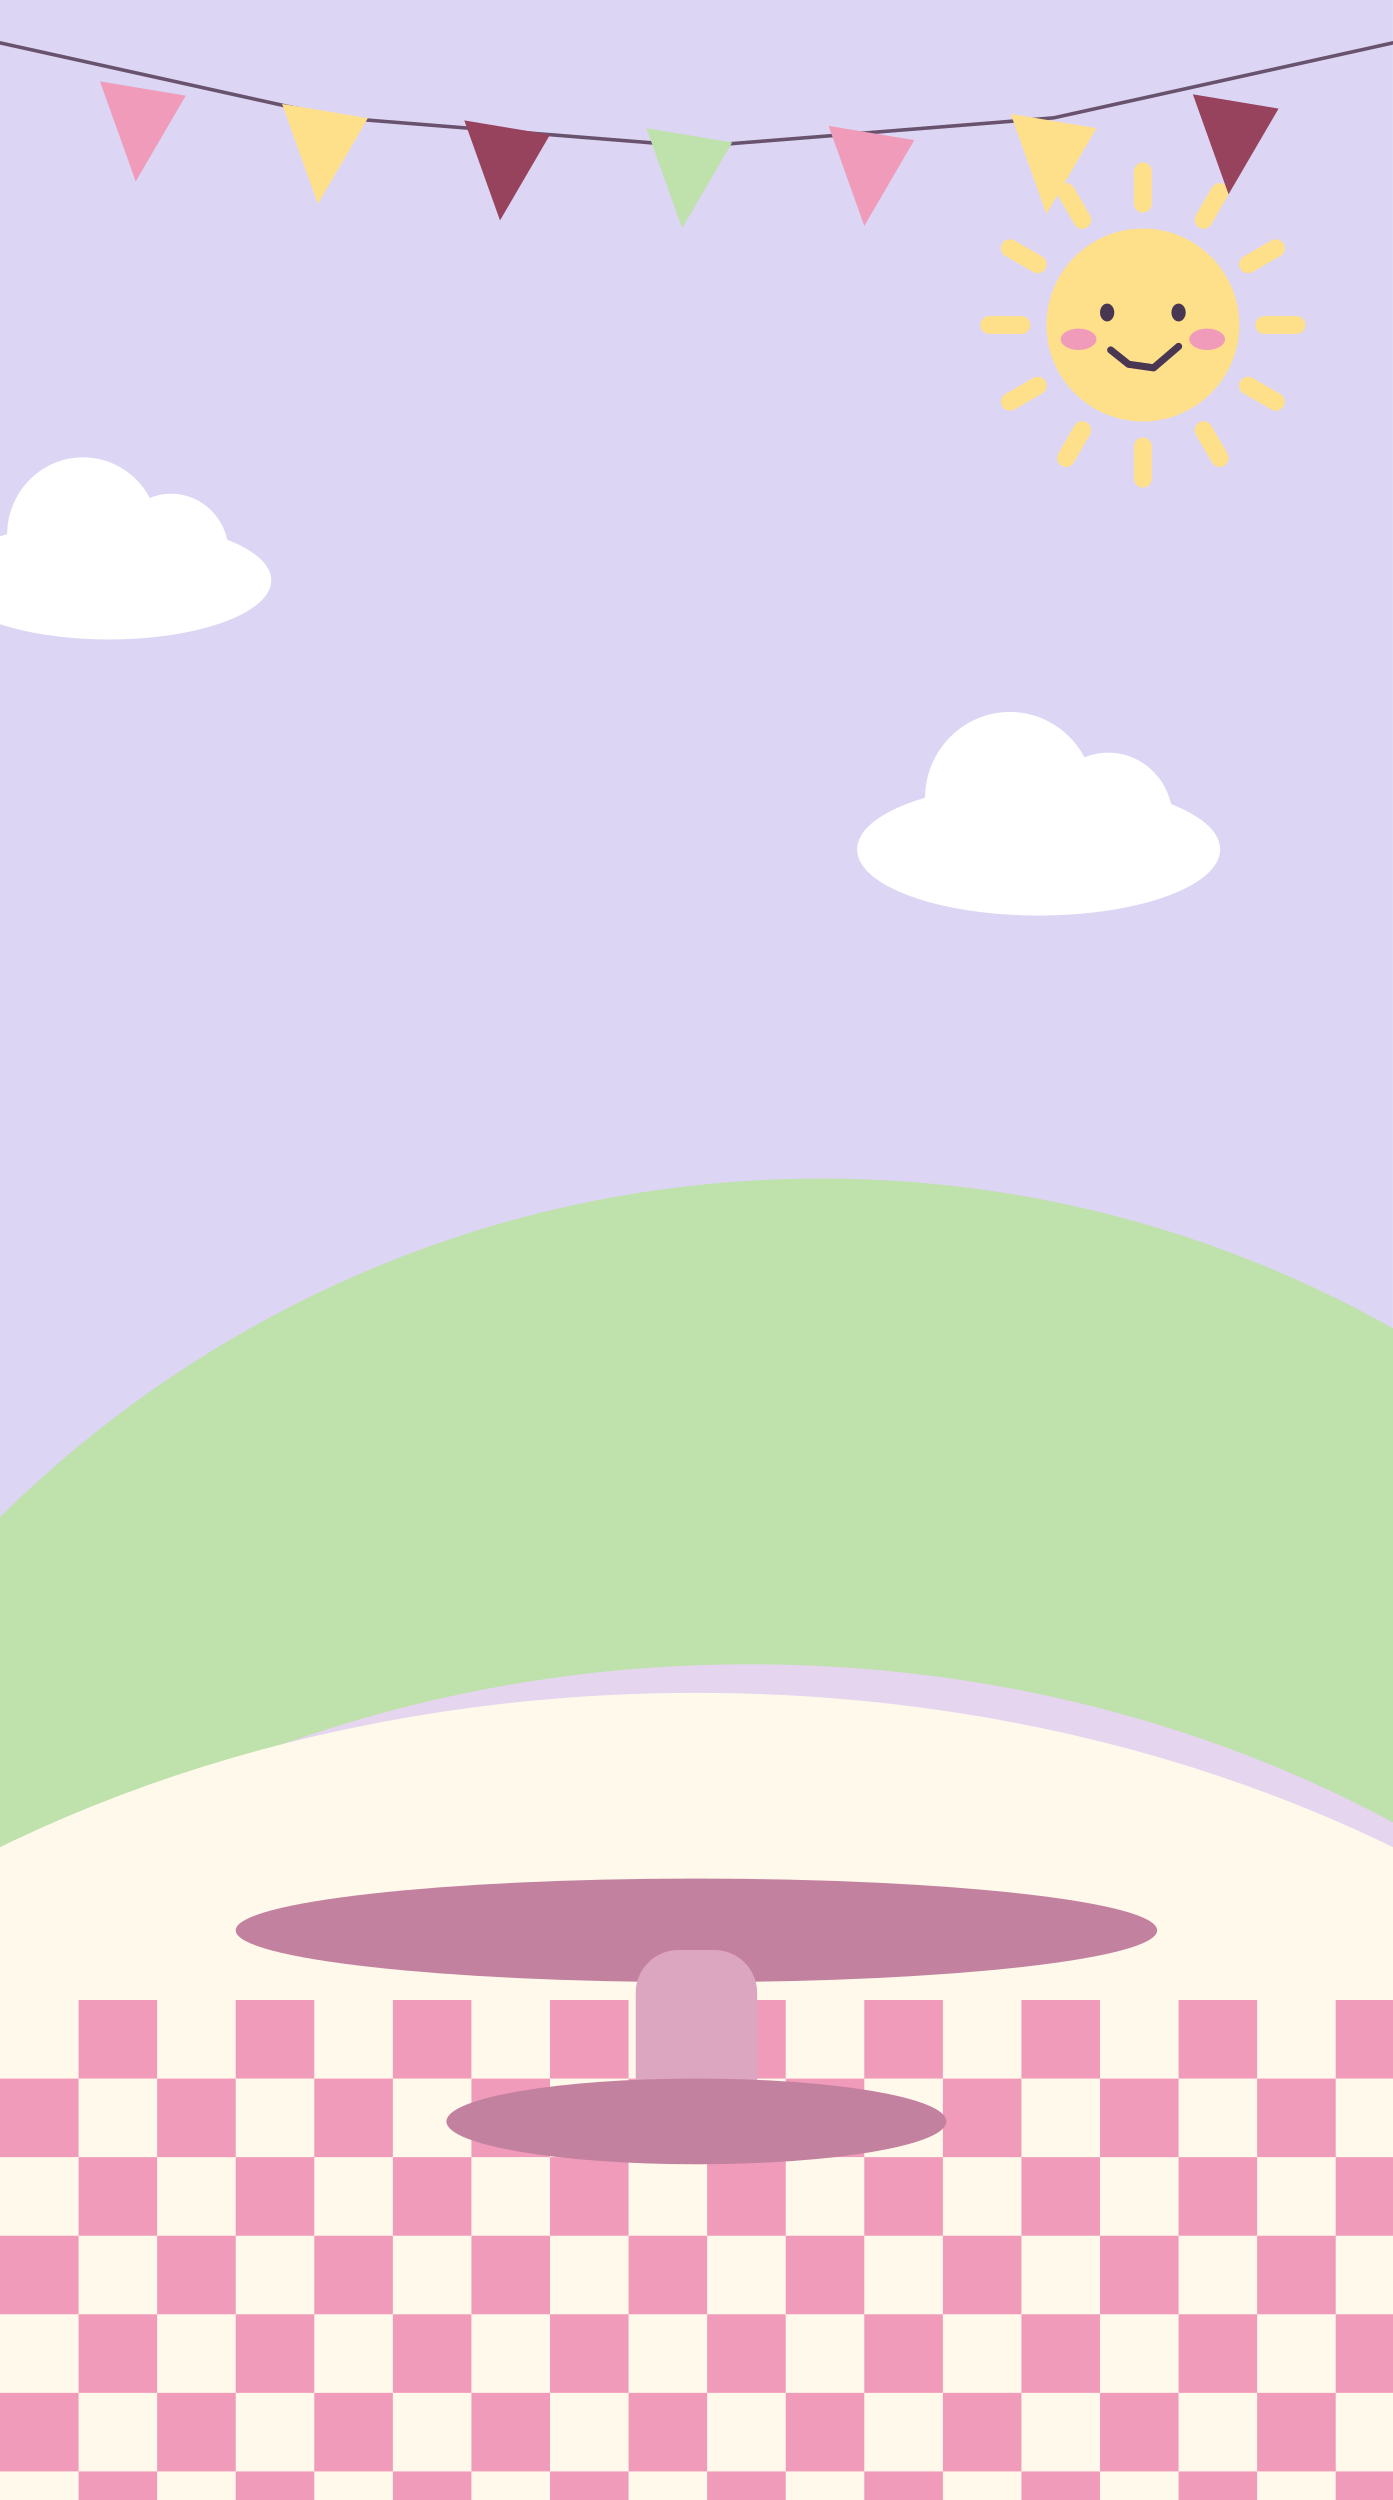
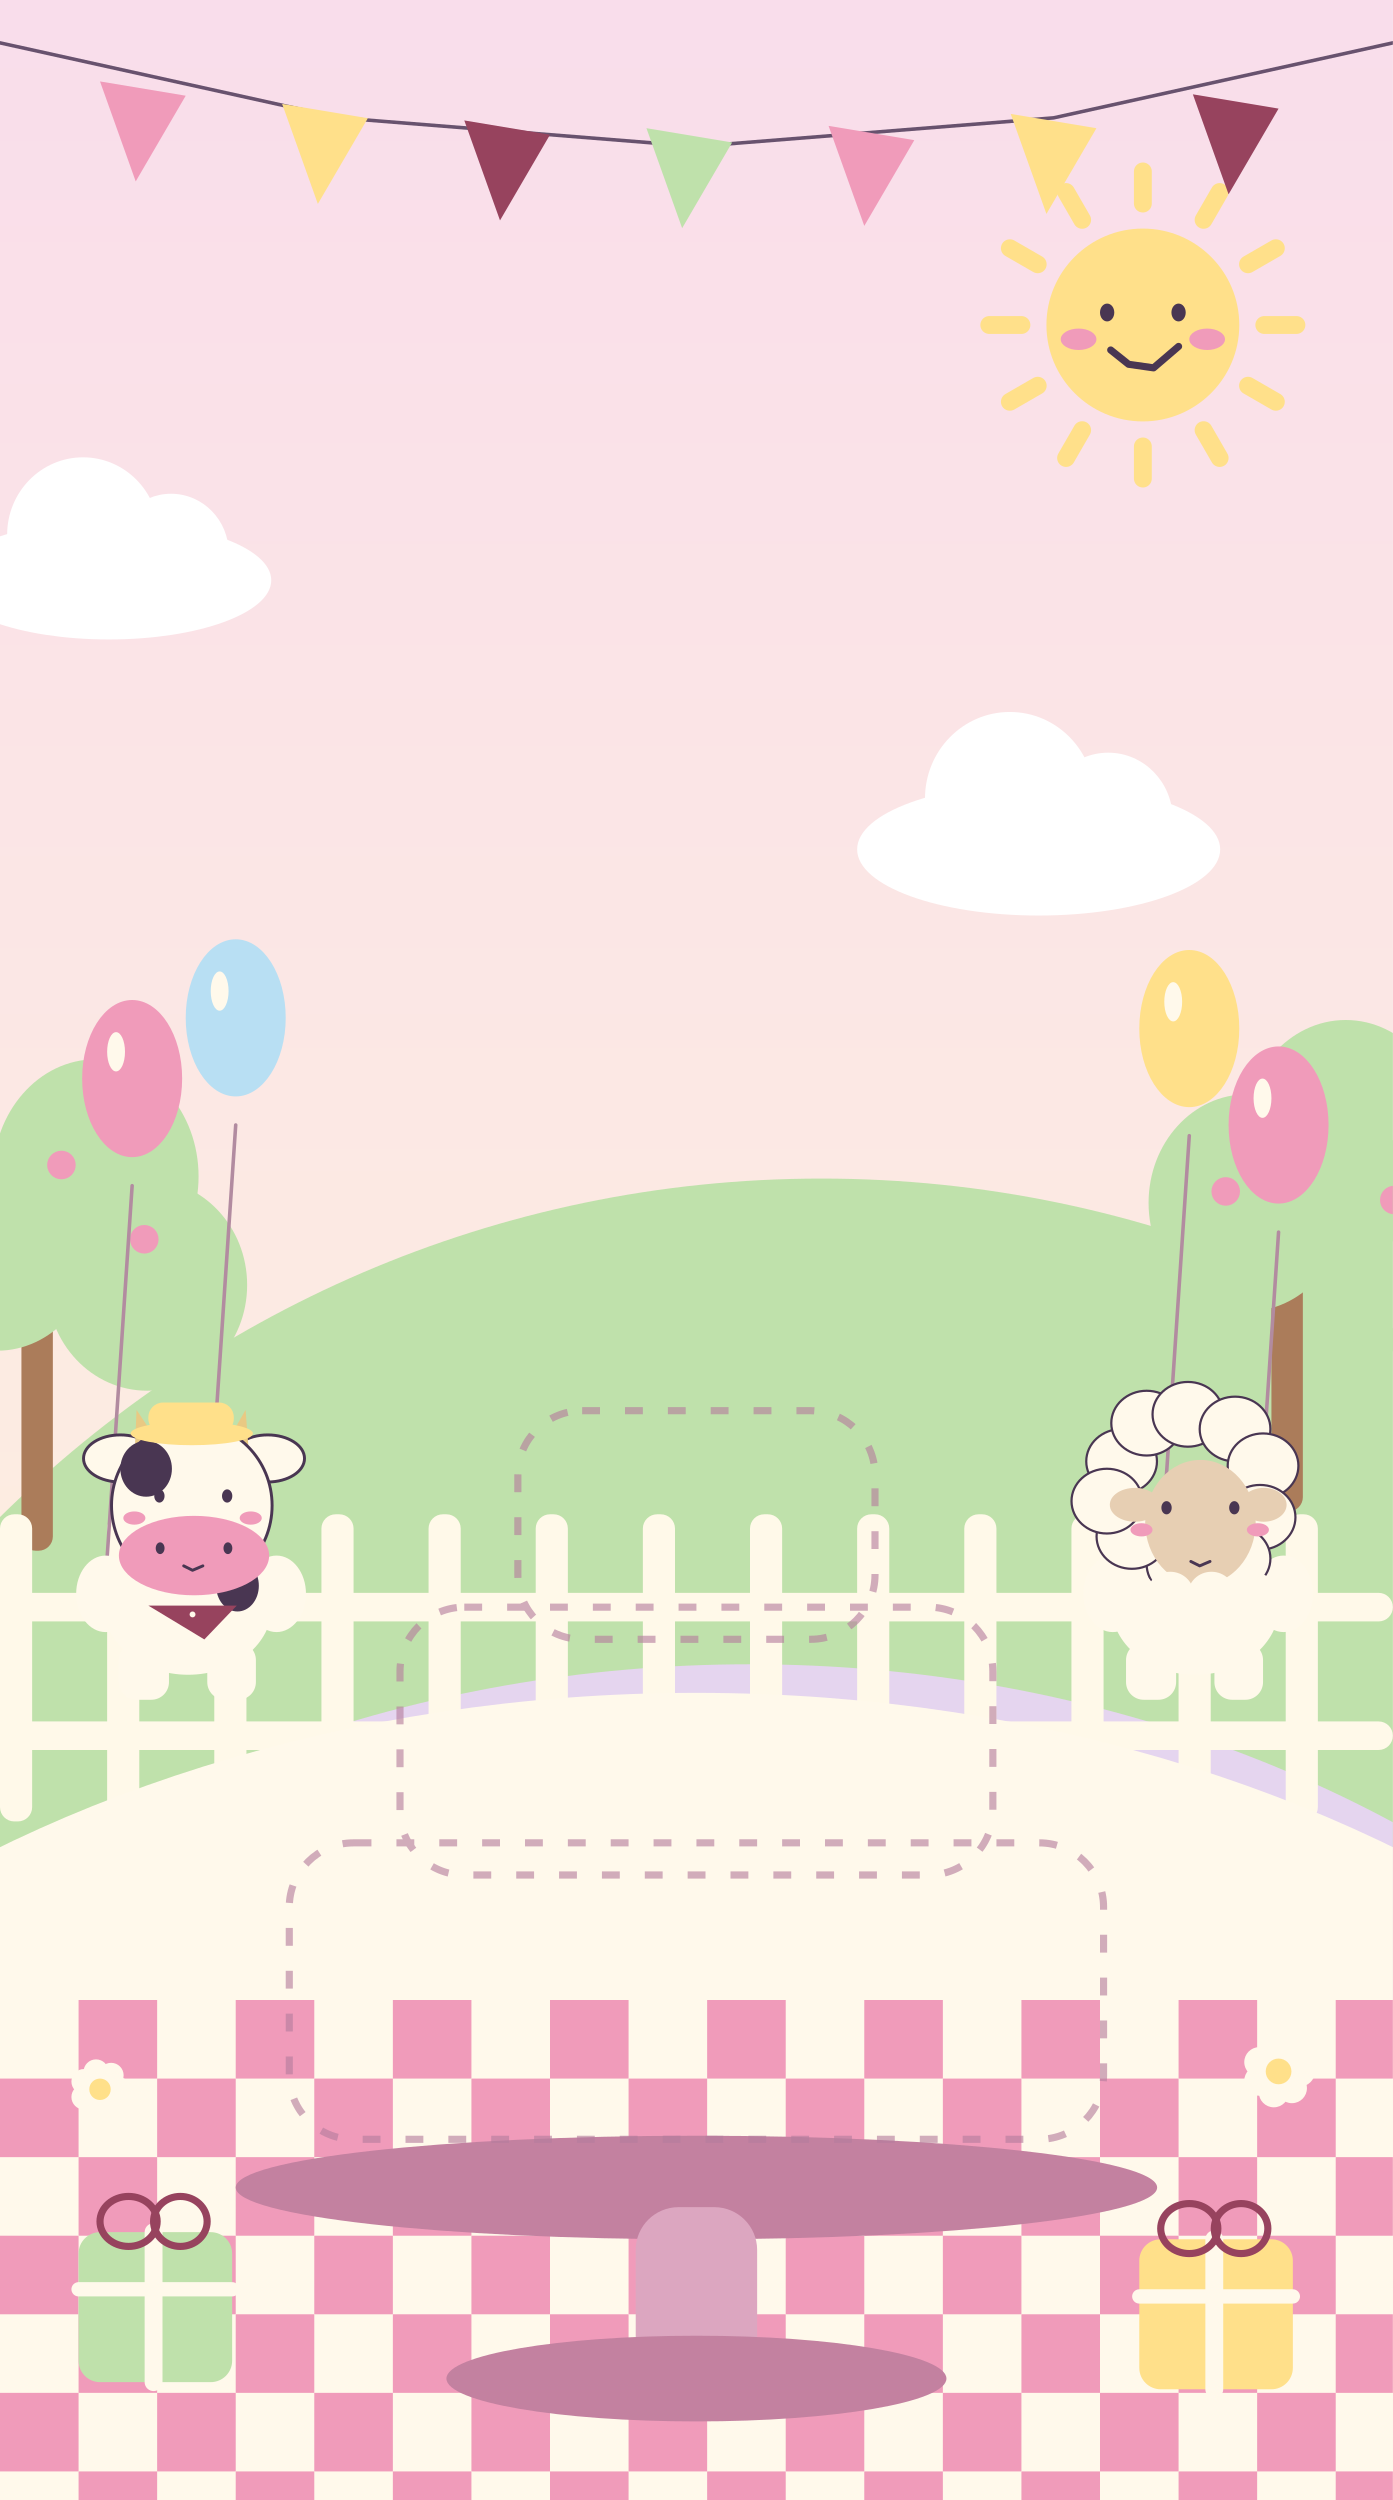
- <svg xmlns="http://www.w3.org/2000/svg" viewBox="0 0 390 700" role="img" aria-labelledby="titulo">
+ <svg xmlns="http://www.w3.org/2000/svg" viewBox="0 0 390 700" role="img" aria-labelledby="titulo" overflow="hidden">
  <g id="ceu">
    <g id="sky">
-       <rect x="0" y="0" width="390" height="700" rx="0" fill="#DCD5F4" stroke="none" stroke-width="2" />
+       <rect x="0" y="0" width="390" height="700" rx="0" fill="url(#fundo-celeste-6)" stroke="none" stroke-width="2" />
    </g>
    <g id="sun">
      <polyline points="354.00,91.00 363.00,91.00" fill="none" stroke="#FFE08A" stroke-width="5" stroke-linecap="round" stroke-linejoin="round" />
      <polyline points="349.44,108.00 357.24,112.50" fill="none" stroke="#FFE08A" stroke-width="5" stroke-linecap="round" stroke-linejoin="round" />
      <polyline points="337.00,120.44 341.50,128.24" fill="none" stroke="#FFE08A" stroke-width="5" stroke-linecap="round" stroke-linejoin="round" />
      <polyline points="320.00,125.00 320.00,134.00" fill="none" stroke="#FFE08A" stroke-width="5" stroke-linecap="round" stroke-linejoin="round" />
      <polyline points="303.00,120.44 298.50,128.24" fill="none" stroke="#FFE08A" stroke-width="5" stroke-linecap="round" stroke-linejoin="round" />
      <polyline points="290.56,108.00 282.76,112.50" fill="none" stroke="#FFE08A" stroke-width="5" stroke-linecap="round" stroke-linejoin="round" />
      <polyline points="286.00,91.00 277.00,91.00" fill="none" stroke="#FFE08A" stroke-width="5" stroke-linecap="round" stroke-linejoin="round" />
      <polyline points="290.56,74.00 282.76,69.50" fill="none" stroke="#FFE08A" stroke-width="5" stroke-linecap="round" stroke-linejoin="round" />
      <polyline points="303.00,61.56 298.50,53.76" fill="none" stroke="#FFE08A" stroke-width="5" stroke-linecap="round" stroke-linejoin="round" />
      <polyline points="320.00,57.00 320.00,48.00" fill="none" stroke="#FFE08A" stroke-width="5" stroke-linecap="round" stroke-linejoin="round" />
      <polyline points="337.00,61.56 341.50,53.76" fill="none" stroke="#FFE08A" stroke-width="5" stroke-linecap="round" stroke-linejoin="round" />
      <polyline points="349.44,74.00 357.24,69.50" fill="none" stroke="#FFE08A" stroke-width="5" stroke-linecap="round" stroke-linejoin="round" />
      <ellipse cx="320.0" cy="91.0" rx="27.0" ry="27.0" fill="#FFE08A" stroke="none" stroke-width="2" />
    </g>
    <g id="sun-face">
      <ellipse cx="310.0" cy="87.5" rx="2.0" ry="2.5" fill="#493652" stroke="none" stroke-width="2" />
      <ellipse cx="330.0" cy="87.5" rx="2.0" ry="2.5" fill="#493652" stroke="none" stroke-width="2" />
      <polyline points="311.00,98.00 316.00,102.00 323.00,103.00 330.00,97.00" fill="none" stroke="#493652" stroke-width="2" stroke-linecap="round" stroke-linejoin="round" />
      <ellipse cx="302.0" cy="95.0" rx="5.0" ry="3.0" fill="#F09BBA" stroke="none" stroke-width="2" />
      <ellipse cx="338.0" cy="95.0" rx="5.0" ry="3.0" fill="#F09BBA" stroke="none" stroke-width="2" />
    </g>
    <g id="cloud-left">
      <ellipse cx="30.475" cy="162.475" rx="45.475" ry="16.575" fill="#FFFFFF" stroke="none" stroke-width="1.7" />
      <ellipse cx="23.25" cy="149.725" rx="21.25" ry="21.675" fill="#FFFFFF" stroke="none" stroke-width="1.7" />
      <ellipse cx="47.9" cy="154.825" rx="16.15" ry="16.575" fill="#FFFFFF" stroke="none" stroke-width="1.7" />
    </g>
    <g id="cloud-right">
      <ellipse cx="290.825" cy="237.825" rx="50.825" ry="18.525" fill="#FFFFFF" stroke="none" stroke-width="1.9" />
      <ellipse cx="282.75" cy="223.575" rx="23.75" ry="24.225" fill="#FFFFFF" stroke="none" stroke-width="1.9" />
      <ellipse cx="310.3" cy="229.275" rx="18.05" ry="18.525" fill="#FFFFFF" stroke="none" stroke-width="1.9" />
    </g>
    <g id="bunting">
      <polyline points="0.00,12.00 95.00,33.00 195.00,41.00 295.00,33.00 390.00,12.00" fill="none" stroke="#68526E" stroke-width="1" stroke-linecap="round" stroke-linejoin="round" />
      <polygon points="28.00,22.80 52.00,26.80 38.00,50.80" fill="#F09BBA" stroke="none" stroke-width="2" stroke-linejoin="round" />
      <polygon points="79.00,29.10 103.00,33.10 89.00,57.10" fill="#FFE08A" stroke="none" stroke-width="2" stroke-linejoin="round" />
      <polygon points="130.00,33.72 154.00,37.72 140.00,61.72" fill="#97435E" stroke="none" stroke-width="2" stroke-linejoin="round" />
      <polygon points="181.00,35.89 205.00,39.89 191.00,63.89" fill="#BFE1AB" stroke="none" stroke-width="2" stroke-linejoin="round" />
      <polygon points="232.00,35.25 256.00,39.25 242.00,63.25" fill="#F09BBA" stroke="none" stroke-width="2" stroke-linejoin="round" />
      <polygon points="283.00,31.90 307.00,35.90 293.00,59.90" fill="#FFE08A" stroke="none" stroke-width="2" stroke-linejoin="round" />
      <polygon points="334.00,26.41 358.00,30.41 344.00,54.41" fill="#97435E" stroke="none" stroke-width="2" stroke-linejoin="round" />
    </g>
  </g>
  <g id="chao">
    <g id="hill-back">
      <ellipse cx="230.0" cy="665.0" rx="330.0" ry="335.0" fill="#BFE1AB" stroke="none" stroke-width="2" />
    </g>
    <g id="hill-front">
      <ellipse cx="210.0" cy="758.0" rx="340.0" ry="292.0" fill="#E5D5EF" stroke="none" stroke-width="2" />
    </g>
  </g>
  <g id="ambientacao">
    <g id="sunflower-left">
      <polyline points="25.00,575.00 23.14,637.00" fill="none" stroke="#608B4C" stroke-width="3.72" stroke-linecap="round" stroke-linejoin="round" />
      <ellipse cx="14.77" cy="607.55" rx="8.37" ry="4.65" fill="#BFE1AB" stroke="none" stroke-width="1.24" />
      <ellipse cx="34.61" cy="598.87" rx="8.99" ry="4.65" fill="#BFE1AB" stroke="none" stroke-width="1.24" />
      <ellipse cx="39.88" cy="575.0" rx="5.58" ry="8.06" fill="#FFE08A" stroke="none" stroke-width="1.24" />
      <ellipse cx="37.038" cy="583.746" rx="5.58" ry="8.06" fill="#FFE08A" stroke="none" stroke-width="1.24" />
      <ellipse cx="29.598" cy="589.152" rx="5.58" ry="8.06" fill="#FFE08A" stroke="none" stroke-width="1.24" />
      <ellipse cx="20.402" cy="589.152" rx="5.58" ry="8.06" fill="#FFE08A" stroke="none" stroke-width="1.24" />
      <ellipse cx="12.962" cy="583.746" rx="5.58" ry="8.06" fill="#FFE08A" stroke="none" stroke-width="1.24" />
      <ellipse cx="10.12" cy="575.0" rx="5.58" ry="8.06" fill="#FFE08A" stroke="none" stroke-width="1.24" />
      <ellipse cx="12.962" cy="566.254" rx="5.58" ry="8.06" fill="#FFE08A" stroke="none" stroke-width="1.24" />
      <ellipse cx="20.402" cy="560.848" rx="5.58" ry="8.06" fill="#FFE08A" stroke="none" stroke-width="1.24" />
      <ellipse cx="29.598" cy="560.848" rx="5.58" ry="8.06" fill="#FFE08A" stroke="none" stroke-width="1.24" />
      <ellipse cx="37.038" cy="566.254" rx="5.58" ry="8.06" fill="#FFE08A" stroke="none" stroke-width="1.24" />
      <ellipse cx="25.0" cy="575.0" rx="11.16" ry="11.16" fill="#9B663C" stroke="none" stroke-width="1.24" />
      <ellipse cx="21.28" cy="573.45" rx="1.24" ry="1.55" fill="#FFF7D9" stroke="none" stroke-width="1.24" />
      <ellipse cx="28.72" cy="573.45" rx="1.24" ry="1.55" fill="#FFF7D9" stroke="none" stroke-width="1.24" />
      <polyline points="21.28,579.34 25.00,581.20 29.34,578.72" fill="none" stroke="#FFF7D9" stroke-width="1.24" stroke-linecap="round" stroke-linejoin="round" />
    </g>
    <g id="sunflower-right">
      <polyline points="364.00,562.00 362.14,624.00" fill="none" stroke="#608B4C" stroke-width="3.72" stroke-linecap="round" stroke-linejoin="round" />
      <ellipse cx="353.77" cy="594.55" rx="8.37" ry="4.65" fill="#BFE1AB" stroke="none" stroke-width="1.24" />
      <ellipse cx="373.61" cy="585.87" rx="8.99" ry="4.65" fill="#BFE1AB" stroke="none" stroke-width="1.24" />
      <ellipse cx="378.88" cy="562.0" rx="5.58" ry="8.06" fill="#FFE08A" stroke="none" stroke-width="1.24" />
      <ellipse cx="376.038" cy="570.746" rx="5.58" ry="8.06" fill="#FFE08A" stroke="none" stroke-width="1.24" />
      <ellipse cx="368.598" cy="576.152" rx="5.58" ry="8.06" fill="#FFE08A" stroke="none" stroke-width="1.24" />
      <ellipse cx="359.402" cy="576.152" rx="5.58" ry="8.06" fill="#FFE08A" stroke="none" stroke-width="1.24" />
      <ellipse cx="351.962" cy="570.746" rx="5.58" ry="8.06" fill="#FFE08A" stroke="none" stroke-width="1.24" />
      <ellipse cx="349.12" cy="562.0" rx="5.58" ry="8.06" fill="#FFE08A" stroke="none" stroke-width="1.24" />
      <ellipse cx="351.962" cy="553.254" rx="5.58" ry="8.06" fill="#FFE08A" stroke="none" stroke-width="1.24" />
      <ellipse cx="359.402" cy="547.848" rx="5.58" ry="8.06" fill="#FFE08A" stroke="none" stroke-width="1.24" />
      <ellipse cx="368.598" cy="547.848" rx="5.58" ry="8.06" fill="#FFE08A" stroke="none" stroke-width="1.24" />
      <ellipse cx="376.038" cy="553.254" rx="5.58" ry="8.06" fill="#FFE08A" stroke="none" stroke-width="1.24" />
      <ellipse cx="364.0" cy="562.0" rx="11.16" ry="11.16" fill="#9B663C" stroke="none" stroke-width="1.24" />
      <ellipse cx="360.28" cy="560.45" rx="1.24" ry="1.55" fill="#FFF7D9" stroke="none" stroke-width="1.24" />
      <ellipse cx="367.72" cy="560.45" rx="1.24" ry="1.55" fill="#FFF7D9" stroke="none" stroke-width="1.24" />
      <polyline points="360.28,566.34 364.00,568.20 368.34,565.72" fill="none" stroke="#FFF7D9" stroke-width="1.24" stroke-linecap="round" stroke-linejoin="round" />
    </g>
+   </g>
+   <g id="artpass-cenario-enriquecido">
+     <rect x="6.0" y="355.0" width="8.8" height="79.2" rx="4.0" fill="#AB7C5A" stroke="none" stroke-width="1.6" />
+     <ellipse cx="-0.8" cy="347.8" rx="27.6" ry="30.4" fill="#BFE1AB" stroke="none" stroke-width="1.6" />
+     <ellipse cx="26.8" cy="329.4" rx="28.8" ry="32.8" fill="#BFE1AB" stroke="none" stroke-width="1.6" />
+     <ellipse cx="41.2" cy="359.8" rx="28.0" ry="29.6" fill="#BFE1AB" stroke="none" stroke-width="1.6" />
+     <ellipse cx="-6.8" cy="344.6" rx="4.0" ry="4.0" fill="#F09BBA" stroke="none" stroke-width="1.6" />
+     <ellipse cx="17.2" cy="326.2" rx="4" ry="4.0" fill="#F09BBA" stroke="none" stroke-width="1.6" />
+     <ellipse cx="40.4" cy="347.0" rx="4" ry="4.0" fill="#F09BBA" stroke="none" stroke-width="1.6" />
+     <rect x="356.0" y="344.0" width="8.8" height="79.2" rx="4.0" fill="#AB7C5A" stroke="none" stroke-width="1.6" />
+     <ellipse cx="349.2" cy="336.8" rx="27.6" ry="30.4" fill="#BFE1AB" stroke="none" stroke-width="1.6" />
+     <ellipse cx="376.8" cy="318.4" rx="28.8" ry="32.8" fill="#BFE1AB" stroke="none" stroke-width="1.6" />
+     <ellipse cx="391.2" cy="348.8" rx="28.0" ry="29.6" fill="#BFE1AB" stroke="none" stroke-width="1.6" />
+     <ellipse cx="343.2" cy="333.6" rx="4.0" ry="4.0" fill="#F09BBA" stroke="none" stroke-width="1.6" />
+     <ellipse cx="367.2" cy="315.2" rx="4.0" ry="4.0" fill="#F09BBA" stroke="none" stroke-width="1.6" />
+     <ellipse cx="390.4" cy="336.0" rx="4.0" ry="4.0" fill="#F09BBA" stroke="none" stroke-width="1.6" />
+     <rect x="0" y="424" width="9" height="86" rx="4" fill="#FFF9E9" stroke="none" stroke-width="2" />
+     <rect x="30" y="424" width="9" height="86" rx="4" fill="#FFF9E9" stroke="none" stroke-width="2" />
+     <rect x="60" y="424" width="9" height="86" rx="4" fill="#FFF9E9" stroke="none" stroke-width="2" />
+     <rect x="90" y="424" width="9" height="86" rx="4" fill="#FFF9E9" stroke="none" stroke-width="2" />
+     <rect x="120" y="424" width="9" height="86" rx="4" fill="#FFF9E9" stroke="none" stroke-width="2" />
+     <rect x="150" y="424" width="9" height="86" rx="4" fill="#FFF9E9" stroke="none" stroke-width="2" />
+     <rect x="180" y="424" width="9" height="86" rx="4" fill="#FFF9E9" stroke="none" stroke-width="2" />
+     <rect x="210" y="424" width="9" height="86" rx="4" fill="#FFF9E9" stroke="none" stroke-width="2" />
+     <rect x="240" y="424" width="9" height="86" rx="4" fill="#FFF9E9" stroke="none" stroke-width="2" />
+     <rect x="270" y="424" width="9" height="86" rx="4" fill="#FFF9E9" stroke="none" stroke-width="2" />
+     <rect x="300" y="424" width="9" height="86" rx="4" fill="#FFF9E9" stroke="none" stroke-width="2" />
+     <rect x="330" y="424" width="9" height="86" rx="4" fill="#FFF9E9" stroke="none" stroke-width="2" />
+     <rect x="360" y="424" width="9" height="86" rx="4" fill="#FFF9E9" stroke="none" stroke-width="2" />
+     <rect x="-4" y="446" width="394" height="8" rx="4" fill="#FFF9E9" stroke="none" stroke-width="2" />
+     <rect x="-4" y="482" width="394" height="8" rx="4" fill="#FFF9E9" stroke="none" stroke-width="2" />
+     <polyline points="37.00,332.00 30.00,436.00" fill="none" stroke="#B28BA0" stroke-width="1" stroke-linecap="round" stroke-linejoin="round" />
+     <ellipse cx="37.0" cy="302.0" rx="14.0" ry="22.0" fill="#F09BBA" stroke="none" stroke-width="2" />
+     <ellipse cx="32.5" cy="294.5" rx="2.5" ry="5.5" fill="#FFF9EB" stroke="none" stroke-width="2" />
+     <polyline points="66.00,315.00 59.00,419.00" fill="none" stroke="#B28BA0" stroke-width="1" stroke-linecap="round" stroke-linejoin="round" />
+     <ellipse cx="66.0" cy="285.0" rx="14.0" ry="22.0" fill="#B8DFF3" stroke="none" stroke-width="2" />
+     <ellipse cx="61.5" cy="277.5" rx="2.5" ry="5.5" fill="#FFF9EB" stroke="none" stroke-width="2" />
+     <polyline points="333.00,318.00 326.00,422.00" fill="none" stroke="#B28BA0" stroke-width="1" stroke-linecap="round" stroke-linejoin="round" />
+     <ellipse cx="333.0" cy="288.0" rx="14.0" ry="22.0" fill="#FFE08A" stroke="none" stroke-width="2" />
+     <ellipse cx="328.5" cy="280.5" rx="2.5" ry="5.5" fill="#FFF9EB" stroke="none" stroke-width="2" />
+     <polyline points="358.00,345.00 351.00,449.00" fill="none" stroke="#B28BA0" stroke-width="1" stroke-linecap="round" stroke-linejoin="round" />
+     <ellipse cx="358.0" cy="315.0" rx="14.0" ry="22.0" fill="#F09BBA" stroke="none" stroke-width="2" />
+     <ellipse cx="353.5" cy="307.5" rx="2.5" ry="5.5" fill="#FFF9EB" stroke="none" stroke-width="2" />
  </g>
  <g id="mesa">
    <ellipse cx="195.0" cy="737.0" rx="355.0" ry="263.0" fill="#FFF9EB" stroke="none" stroke-width="2" />
    <rect x="0" y="560" width="390" height="140" rx="0" fill="#FFF9EB" stroke="none" stroke-width="2" />
    <rect x="22" y="560" width="22" height="22" rx="0" fill="#F09BBA" stroke="none" stroke-width="2" />
    <rect x="66" y="560" width="22" height="22" rx="0" fill="#F09BBA" stroke="none" stroke-width="2" />
    <rect x="110" y="560" width="22" height="22" rx="0" fill="#F09BBA" stroke="none" stroke-width="2" />
    <rect x="154" y="560" width="22" height="22" rx="0" fill="#F09BBA" stroke="none" stroke-width="2" />
    <rect x="198" y="560" width="22" height="22" rx="0" fill="#F09BBA" stroke="none" stroke-width="2" />
    <rect x="242" y="560" width="22" height="22" rx="0" fill="#F09BBA" stroke="none" stroke-width="2" />
    <rect x="286" y="560" width="22" height="22" rx="0" fill="#F09BBA" stroke="none" stroke-width="2" />
    <rect x="330" y="560" width="22" height="22" rx="0" fill="#F09BBA" stroke="none" stroke-width="2" />
    <rect x="374" y="560" width="22" height="22" rx="0" fill="#F09BBA" stroke="none" stroke-width="2" />
    <rect x="0" y="582" width="22" height="22" rx="0" fill="#F09BBA" stroke="none" stroke-width="2" />
    <rect x="44" y="582" width="22" height="22" rx="0" fill="#F09BBA" stroke="none" stroke-width="2" />
    <rect x="88" y="582" width="22" height="22" rx="0" fill="#F09BBA" stroke="none" stroke-width="2" />
    <rect x="132" y="582" width="22" height="22" rx="0" fill="#F09BBA" stroke="none" stroke-width="2" />
    <rect x="176" y="582" width="22" height="22" rx="0" fill="#F09BBA" stroke="none" stroke-width="2" />
    <rect x="220" y="582" width="22" height="22" rx="0" fill="#F09BBA" stroke="none" stroke-width="2" />
    <rect x="264" y="582" width="22" height="22" rx="0" fill="#F09BBA" stroke="none" stroke-width="2" />
    <rect x="308" y="582" width="22" height="22" rx="0" fill="#F09BBA" stroke="none" stroke-width="2" />
    <rect x="352" y="582" width="22" height="22" rx="0" fill="#F09BBA" stroke="none" stroke-width="2" />
    <rect x="22" y="604" width="22" height="22" rx="0" fill="#F09BBA" stroke="none" stroke-width="2" />
    <rect x="66" y="604" width="22" height="22" rx="0" fill="#F09BBA" stroke="none" stroke-width="2" />
    <rect x="110" y="604" width="22" height="22" rx="0" fill="#F09BBA" stroke="none" stroke-width="2" />
    <rect x="154" y="604" width="22" height="22" rx="0" fill="#F09BBA" stroke="none" stroke-width="2" />
    <rect x="198" y="604" width="22" height="22" rx="0" fill="#F09BBA" stroke="none" stroke-width="2" />
    <rect x="242" y="604" width="22" height="22" rx="0" fill="#F09BBA" stroke="none" stroke-width="2" />
    <rect x="286" y="604" width="22" height="22" rx="0" fill="#F09BBA" stroke="none" stroke-width="2" />
    <rect x="330" y="604" width="22" height="22" rx="0" fill="#F09BBA" stroke="none" stroke-width="2" />
    <rect x="374" y="604" width="22" height="22" rx="0" fill="#F09BBA" stroke="none" stroke-width="2" />
    <rect x="0" y="626" width="22" height="22" rx="0" fill="#F09BBA" stroke="none" stroke-width="2" />
    <rect x="44" y="626" width="22" height="22" rx="0" fill="#F09BBA" stroke="none" stroke-width="2" />
    <rect x="88" y="626" width="22" height="22" rx="0" fill="#F09BBA" stroke="none" stroke-width="2" />
    <rect x="132" y="626" width="22" height="22" rx="0" fill="#F09BBA" stroke="none" stroke-width="2" />
    <rect x="176" y="626" width="22" height="22" rx="0" fill="#F09BBA" stroke="none" stroke-width="2" />
    <rect x="220" y="626" width="22" height="22" rx="0" fill="#F09BBA" stroke="none" stroke-width="2" />
    <rect x="264" y="626" width="22" height="22" rx="0" fill="#F09BBA" stroke="none" stroke-width="2" />
    <rect x="308" y="626" width="22" height="22" rx="0" fill="#F09BBA" stroke="none" stroke-width="2" />
    <rect x="352" y="626" width="22" height="22" rx="0" fill="#F09BBA" stroke="none" stroke-width="2" />
    <rect x="22" y="648" width="22" height="22" rx="0" fill="#F09BBA" stroke="none" stroke-width="2" />
    <rect x="66" y="648" width="22" height="22" rx="0" fill="#F09BBA" stroke="none" stroke-width="2" />
    <rect x="110" y="648" width="22" height="22" rx="0" fill="#F09BBA" stroke="none" stroke-width="2" />
    <rect x="154" y="648" width="22" height="22" rx="0" fill="#F09BBA" stroke="none" stroke-width="2" />
    <rect x="198" y="648" width="22" height="22" rx="0" fill="#F09BBA" stroke="none" stroke-width="2" />
    <rect x="242" y="648" width="22" height="22" rx="0" fill="#F09BBA" stroke="none" stroke-width="2" />
    <rect x="286" y="648" width="22" height="22" rx="0" fill="#F09BBA" stroke="none" stroke-width="2" />
    <rect x="330" y="648" width="22" height="22" rx="0" fill="#F09BBA" stroke="none" stroke-width="2" />
    <rect x="374" y="648" width="22" height="22" rx="0" fill="#F09BBA" stroke="none" stroke-width="2" />
    <rect x="0" y="670" width="22" height="22" rx="0" fill="#F09BBA" stroke="none" stroke-width="2" />
    <rect x="44" y="670" width="22" height="22" rx="0" fill="#F09BBA" stroke="none" stroke-width="2" />
    <rect x="88" y="670" width="22" height="22" rx="0" fill="#F09BBA" stroke="none" stroke-width="2" />
    <rect x="132" y="670" width="22" height="22" rx="0" fill="#F09BBA" stroke="none" stroke-width="2" />
    <rect x="176" y="670" width="22" height="22" rx="0" fill="#F09BBA" stroke="none" stroke-width="2" />
    <rect x="220" y="670" width="22" height="22" rx="0" fill="#F09BBA" stroke="none" stroke-width="2" />
    <rect x="264" y="670" width="22" height="22" rx="0" fill="#F09BBA" stroke="none" stroke-width="2" />
    <rect x="308" y="670" width="22" height="22" rx="0" fill="#F09BBA" stroke="none" stroke-width="2" />
    <rect x="352" y="670" width="22" height="22" rx="0" fill="#F09BBA" stroke="none" stroke-width="2" />
    <rect x="22" y="692" width="22" height="22" rx="0" fill="#F09BBA" stroke="none" stroke-width="2" />
    <rect x="66" y="692" width="22" height="22" rx="0" fill="#F09BBA" stroke="none" stroke-width="2" />
    <rect x="110" y="692" width="22" height="22" rx="0" fill="#F09BBA" stroke="none" stroke-width="2" />
    <rect x="154" y="692" width="22" height="22" rx="0" fill="#F09BBA" stroke="none" stroke-width="2" />
    <rect x="198" y="692" width="22" height="22" rx="0" fill="#F09BBA" stroke="none" stroke-width="2" />
    <rect x="242" y="692" width="22" height="22" rx="0" fill="#F09BBA" stroke="none" stroke-width="2" />
    <rect x="286" y="692" width="22" height="22" rx="0" fill="#F09BBA" stroke="none" stroke-width="2" />
    <rect x="330" y="692" width="22" height="22" rx="0" fill="#F09BBA" stroke="none" stroke-width="2" />
    <rect x="374" y="692" width="22" height="22" rx="0" fill="#F09BBA" stroke="none" stroke-width="2" />
  </g>
-   <g id="suporte">
+   <g id="suporte" transform="translate(0 72)">
    <ellipse cx="195.0" cy="540.5" rx="129.0" ry="14.5" fill="#C381A0" stroke="none" stroke-width="2" />
    <rect x="178" y="546" width="34" height="48" rx="12" fill="#DCA6C0" stroke="none" stroke-width="2" />
    <ellipse cx="195.0" cy="594.0" rx="70.0" ry="12.0" fill="#C381A0" stroke="none" stroke-width="2" />
  </g>
+   <g id="artpass-silhueta-bolo" opacity=".62">
+     <rect x="81" y="516.0" width="228" height="83" rx="18" fill="none" stroke="#B57C9D" stroke-width="2" stroke-dasharray="5 7" />
+     <rect x="112" y="450.0" width="166" height="75" rx="18" fill="none" stroke="#B57C9D" stroke-width="2" stroke-dasharray="5 7" />
+     <rect x="145" y="395.0" width="100" height="64" rx="18" fill="none" stroke="#B57C9D" stroke-width="2" stroke-dasharray="5 7" />
+   </g>
+   <g id="artpass-bichinhos-convidando">
+     <g transform="translate(4 382) scale(0.4125 0.412)">
+       <ellipse cx="118.0" cy="164.0" rx="57.0" ry="47.0" fill="#FFF9EB" stroke="none" stroke-width="2" />
+       <rect x="71" y="189" width="34" height="39" rx="12" fill="#FFF9EB" stroke="none" stroke-width="2" />
+       <rect x="131" y="189" width="33" height="39" rx="12" fill="#FFF9EB" stroke="none" stroke-width="2" />
+       <ellipse cx="62.0" cy="156.0" rx="20.0" ry="26.0" fill="#FFF9EB" stroke="none" stroke-width="2" />
+       <ellipse cx="178.0" cy="156.0" rx="20.0" ry="26.0" fill="#FFF9EB" stroke="none" stroke-width="2" />
+       <ellipse cx="72.0" cy="64.0" rx="25.0" ry="16.0" fill="#FFF9EB" stroke="#493652" stroke-width="2" />
+       <ellipse cx="172.0" cy="64.0" rx="25.0" ry="16.0" fill="#FFF9EB" stroke="#493652" stroke-width="2" />
+       <polygon points="82.00,54.00 83.00,31.00 97.00,52.00" fill="#E9C983" stroke="none" stroke-width="2" stroke-linejoin="round" />
+       <polygon points="145.00,52.00 157.00,31.00 159.00,57.00" fill="#E9C983" stroke="none" stroke-width="2" stroke-linejoin="round" />
+       <ellipse cx="120.5" cy="96.0" rx="54.5" ry="56.0" fill="#FFF9EB" stroke="#493652" stroke-width="2" />
+       <ellipse cx="89.5" cy="71.0" rx="17.5" ry="19.0" fill="#493652" stroke="none" stroke-width="2" />
+       <ellipse cx="151.5" cy="150.5" rx="14.5" ry="17.5" fill="#493652" stroke="none" stroke-width="2" />
+       <ellipse cx="122.0" cy="130.0" rx="51.0" ry="27.0" fill="#F09BBA" stroke="none" stroke-width="2" />
+       <ellipse cx="99.0" cy="125.0" rx="3.0" ry="4.0" fill="#493652" stroke="none" stroke-width="2" />
+       <ellipse cx="145.0" cy="125.0" rx="3.0" ry="4.0" fill="#493652" stroke="none" stroke-width="2" />
+       <ellipse cx="98.5" cy="89.5" rx="3.5" ry="4.5" fill="#493652" stroke="none" stroke-width="2" />
+       <ellipse cx="144.5" cy="89.5" rx="3.5" ry="4.5" fill="#493652" stroke="none" stroke-width="2" />
+       <ellipse cx="81.5" cy="104.5" rx="7.5" ry="4.5" fill="#F09BBA" stroke="none" stroke-width="2" />
+       <ellipse cx="160.5" cy="104.5" rx="7.5" ry="4.5" fill="#F09BBA" stroke="none" stroke-width="2" />
+       <polyline points="115.00,137.00 121.00,140.00 128.00,137.00" fill="none" stroke="#493652" stroke-width="2" stroke-linecap="round" stroke-linejoin="round" />
+       <polygon points="91.00,164.00 151.00,164.00 129.00,187.00" fill="#97435E" stroke="none" stroke-width="2" stroke-linejoin="round" />
+       <ellipse cx="121.0" cy="170.0" rx="2.0" ry="2.0" fill="#FFF9EB" stroke="none" stroke-width="2" />
+       <rect x="91" y="26" width="58" height="21" rx="10" fill="#FFE08A" stroke="none" stroke-width="2" />
+       <ellipse cx="120.5" cy="47.0" rx="41.5" ry="8.0" fill="#FFE08A" stroke="none" stroke-width="2" />
+     </g>
+     <g transform="translate(286 382) scale(0.4125 0.412)">
+       <ellipse cx="118.0" cy="164.0" rx="57.0" ry="47.0" fill="#FFF9EB" stroke="none" stroke-width="2" />
+       <rect x="71" y="189" width="34" height="39" rx="12" fill="#FFF9EB" stroke="none" stroke-width="2" />
+       <rect x="131" y="189" width="33" height="39" rx="12" fill="#FFF9EB" stroke="none" stroke-width="2" />
+       <ellipse cx="62.0" cy="156.0" rx="20.0" ry="26.0" fill="#FFF9EB" stroke="none" stroke-width="2" />
+       <ellipse cx="178.0" cy="156.0" rx="20.0" ry="26.0" fill="#FFF9EB" stroke="none" stroke-width="2" />
+       <ellipse cx="68.0" cy="66.0" rx="24.0" ry="22.0" fill="#FFF9EB" stroke="#493652" stroke-width="1.5" />
+       <ellipse cx="85.0" cy="40.0" rx="24.0" ry="22.0" fill="#FFF9EB" stroke="#493652" stroke-width="1.5" />
+       <ellipse cx="113.0" cy="34.0" rx="24.0" ry="22.0" fill="#FFF9EB" stroke="#493652" stroke-width="1.5" />
+       <ellipse cx="145.0" cy="44.0" rx="24.0" ry="22.0" fill="#FFF9EB" stroke="#493652" stroke-width="1.5" />
+       <ellipse cx="164.0" cy="69.0" rx="24.0" ry="22.0" fill="#FFF9EB" stroke="#493652" stroke-width="1.5" />
+       <ellipse cx="162.0" cy="104.0" rx="24.0" ry="22.0" fill="#FFF9EB" stroke="#493652" stroke-width="1.5" />
+       <ellipse cx="145.0" cy="132.0" rx="24.0" ry="22.0" fill="#FFF9EB" stroke="#493652" stroke-width="1.5" />
+       <ellipse cx="109.0" cy="136.0" rx="24.0" ry="22.0" fill="#FFF9EB" stroke="#493652" stroke-width="1.5" />
+       <ellipse cx="75.0" cy="117.0" rx="24.0" ry="22.0" fill="#FFF9EB" stroke="#493652" stroke-width="1.5" />
+       <ellipse cx="58.0" cy="93.0" rx="24.0" ry="22.0" fill="#FFF9EB" stroke="#493652" stroke-width="1.5" />
+       <ellipse cx="121.5" cy="107.5" rx="37.5" ry="42.5" fill="#E7CFB3" stroke="none" stroke-width="2" />
+       <ellipse cx="77.0" cy="95.5" rx="17.0" ry="11.5" fill="#E7CFB3" stroke="none" stroke-width="2" />
+       <ellipse cx="164.5" cy="95.5" rx="15.5" ry="11.5" fill="#E7CFB3" stroke="none" stroke-width="2" />
+       <ellipse cx="75.0" cy="156.5" rx="16.0" ry="15.5" fill="#FFF9EB" stroke="none" stroke-width="2" />
+       <ellipse cx="101.0" cy="156.5" rx="16.0" ry="15.5" fill="#FFF9EB" stroke="none" stroke-width="2" />
+       <ellipse cx="129.0" cy="156.5" rx="16.0" ry="15.5" fill="#FFF9EB" stroke="none" stroke-width="2" />
+       <ellipse cx="157.0" cy="156.5" rx="16.0" ry="15.5" fill="#FFF9EB" stroke="none" stroke-width="2" />
+       <ellipse cx="98.5" cy="97.5" rx="3.5" ry="4.5" fill="#493652" stroke="none" stroke-width="2" />
+       <ellipse cx="144.5" cy="97.5" rx="3.5" ry="4.5" fill="#493652" stroke="none" stroke-width="2" />
+       <ellipse cx="81.5" cy="112.5" rx="7.5" ry="4.5" fill="#F09BBA" stroke="none" stroke-width="2" />
+       <ellipse cx="160.5" cy="112.5" rx="7.5" ry="4.5" fill="#F09BBA" stroke="none" stroke-width="2" />
+       <polyline points="115.00,134.00 121.00,137.00 128.00,134.00" fill="none" stroke="#493652" stroke-width="2" stroke-linecap="round" stroke-linejoin="round" />
+     </g>
+   </g>
+   <defs>
+     <linearGradient id="fundo-celeste-6" x1="0" y1="0" x2="0" y2="1">
+       <stop offset="0%" stop-color="#F9DDEB" />
+       <stop offset="100%" stop-color="#FFF6DB" />
+     </linearGradient>
+   </defs>
+   <g id="artpass-primeiro-plano">
+     <rect x="22" y="625" width="43" height="42" rx="6" fill="#BFE1AB" stroke="none" stroke-width="2" />
+     <polyline points="43.00,625.00 43.00,667.00" fill="none" stroke="#FFF9EB" stroke-width="5" stroke-linecap="round" stroke-linejoin="round" />
+     <polyline points="22.00,641.00 65.00,641.00" fill="none" stroke="#FFF9EB" stroke-width="4" stroke-linecap="round" stroke-linejoin="round" />
+     <ellipse cx="36.0" cy="622.0" rx="8.0" ry="7.0" fill="none" stroke="#97435E" stroke-width="2" />
+     <ellipse cx="50.5" cy="622.0" rx="7.5" ry="7.0" fill="none" stroke="#97435E" stroke-width="2" />
+     <rect x="319" y="627" width="43" height="42" rx="6" fill="#FFE08A" stroke="none" stroke-width="2" />
+     <polyline points="340.00,627.00 340.00,669.00" fill="none" stroke="#FFF9EB" stroke-width="5" stroke-linecap="round" stroke-linejoin="round" />
+     <polyline points="319.00,643.00 362.00,643.00" fill="none" stroke="#FFF9EB" stroke-width="4" stroke-linecap="round" stroke-linejoin="round" />
+     <ellipse cx="333.0" cy="624.0" rx="8.0" ry="7.0" fill="none" stroke="#97435E" stroke-width="2" />
+     <ellipse cx="347.5" cy="624.0" rx="7.5" ry="7.0" fill="none" stroke="#97435E" stroke-width="2" />
+     <ellipse cx="33.0" cy="585.0" rx="3.5" ry="3.5" fill="#FFF9EB" stroke="none" stroke-width="2" />
+     <ellipse cx="31.117" cy="588.909" rx="3.5" ry="3.5" fill="#FFF9EB" stroke="none" stroke-width="2" />
+     <ellipse cx="26.887" cy="589.875" rx="3.5" ry="3.5" fill="#FFF9EB" stroke="none" stroke-width="2" />
+     <ellipse cx="23.495" cy="587.169" rx="3.5" ry="3.5" fill="#FFF9EB" stroke="none" stroke-width="2" />
+     <ellipse cx="23.495" cy="582.831" rx="3.5" ry="3.5" fill="#FFF9EB" stroke="none" stroke-width="2" />
+     <ellipse cx="26.887" cy="580.125" rx="3.5" ry="3.5" fill="#FFF9EB" stroke="none" stroke-width="2" />
+     <ellipse cx="31.117" cy="581.091" rx="3.5" ry="3.5" fill="#FFF9EB" stroke="none" stroke-width="2" />
+     <ellipse cx="28.0" cy="585.0" rx="3.0" ry="3.0" fill="#FFE08A" stroke="none" stroke-width="2" />
+     <ellipse cx="364.0" cy="580.0" rx="4.2" ry="4.2" fill="#FFF9EB" stroke="none" stroke-width="2" />
+     <ellipse cx="361.741" cy="584.691" rx="4.2" ry="4.2" fill="#FFF9EB" stroke="none" stroke-width="2" />
+     <ellipse cx="356.665" cy="585.85" rx="4.2" ry="4.2" fill="#FFF9EB" stroke="none" stroke-width="2" />
+     <ellipse cx="352.594" cy="582.603" rx="4.2" ry="4.2" fill="#FFF9EB" stroke="none" stroke-width="2" />
+     <ellipse cx="352.594" cy="577.397" rx="4.2" ry="4.2" fill="#FFF9EB" stroke="none" stroke-width="2" />
+     <ellipse cx="356.665" cy="574.15" rx="4.2" ry="4.2" fill="#FFF9EB" stroke="none" stroke-width="2" />
+     <ellipse cx="361.741" cy="575.309" rx="4.2" ry="4.2" fill="#FFF9EB" stroke="none" stroke-width="2" />
+     <ellipse cx="358.0" cy="580.0" rx="3.6" ry="3.6" fill="#FFE08A" stroke="none" stroke-width="2" />
+   </g>
</svg>
